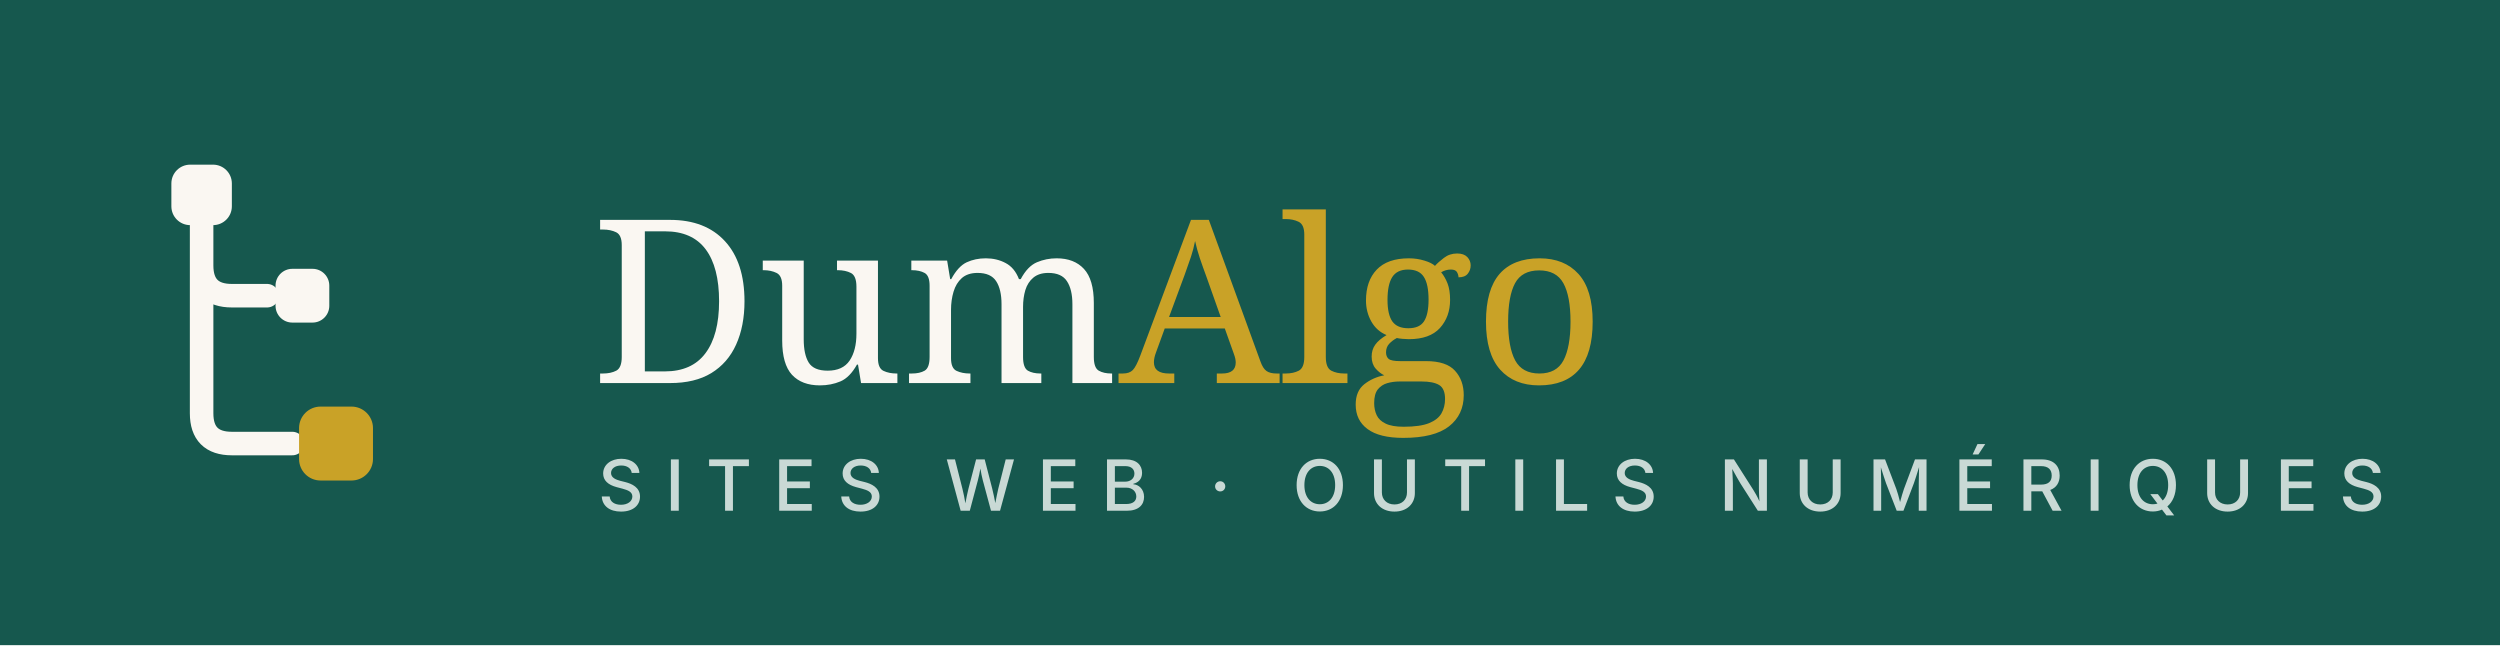
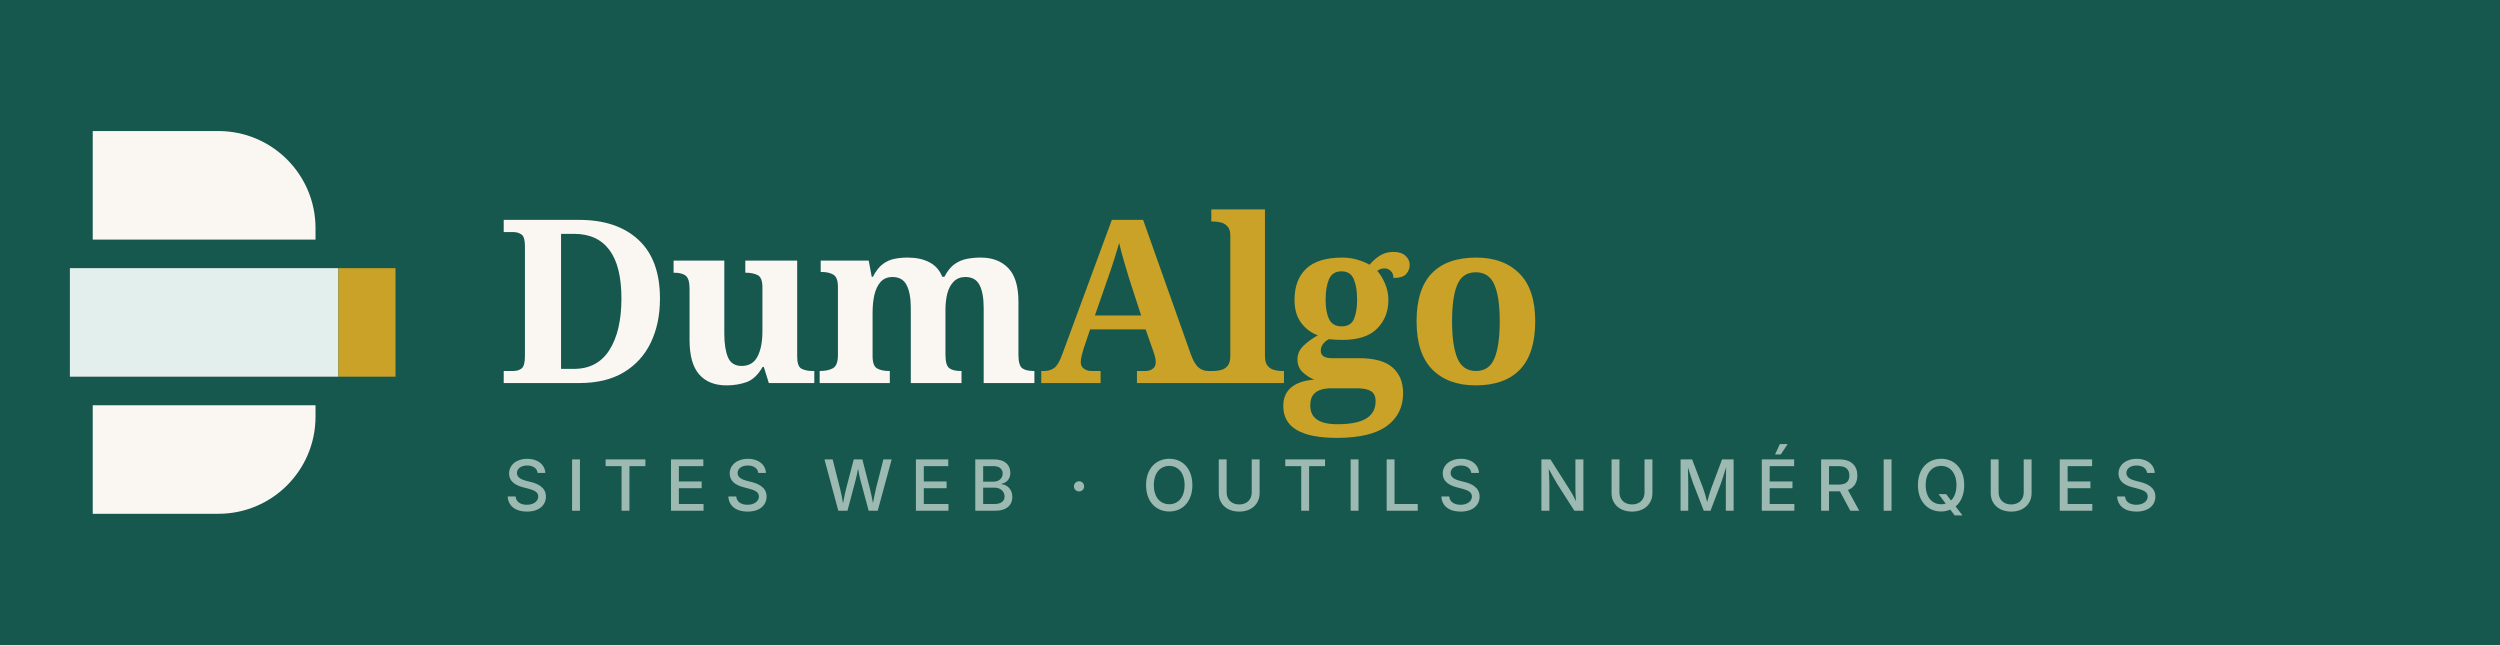
- <svg xmlns="http://www.w3.org/2000/svg" width="372" height="96" viewBox="0 0 372 96" role="img" aria-label="Logo DumAlgo — variante 4a, fond vert">
-   <defs />
+ <svg xmlns="http://www.w3.org/2000/svg" width="372" height="96" viewBox="0 0 372 96" role="img" aria-label="Logo DumAlgo — les strates, fond vert">
  <rect width="372" height="96" fill="#16584E" />
-   <g transform="translate(8,16)">
-     <path d="M22 13 V45.5 Q22 50 26.5 50 H35.5 M22 23.5 Q22 28 26.5 28 H31.75" fill="none" stroke="#FAF7F2" stroke-width="3.5" stroke-linecap="round" />
-     <rect x="17.5" y="8.5" width="9" height="9" rx="2.8" fill="#FAF7F2" />
-     <rect x="33" y="24" width="8" height="8" rx="2.5" fill="#FAF7F2" />
-     <rect x="36.5" y="44.5" width="11" height="11" rx="3.2" fill="#C9A227" />
+   <g transform="translate(-10 7.6) scale(0.85)">
+     <path d="M28 14 H50 A17 17 0 0 1 67 31 V33 H28 Z" fill="#FAF7F2" />
+     <path d="M24 38 H71 V57 H24 Z" fill="#E3EFEC" />
+     <path d="M28 62 V81 H50 A17 17 0 0 0 67 64 V62 Z" fill="#FAF7F2" />
+     <rect x="71" y="38" width="10" height="19" fill="#C9A227" />
  </g>
-   <text x="88" y="57" font-family="Fraunces, Georgia, serif" font-weight="500" font-size="34" fill="#FAF7F2">Dum<tspan fill="#C9A227">Algo</tspan>
+   <text x="74" y="57" font-family="Fraunces, Georgia, serif" font-weight="600" font-size="34" letter-spacing="-0.74" fill="#FAF7F2">Dum<tspan fill="#C9A227">Algo</tspan>
  </text>
-   <text x="89" y="76" font-family="Inter, Helvetica, Arial, sans-serif" font-size="10.5" font-weight="500" letter-spacing="3.2" fill="#C9D9D5">SITES WEB · OUTILS NUMÉRIQUES</text>
+   <text x="75" y="76" font-family="Inter, Helvetica, Arial, sans-serif" font-size="10.5" font-weight="500" letter-spacing="2.5" fill="#9DBAB2">SITES WEB · OUTILS NUMÉRIQUES</text>
</svg>
